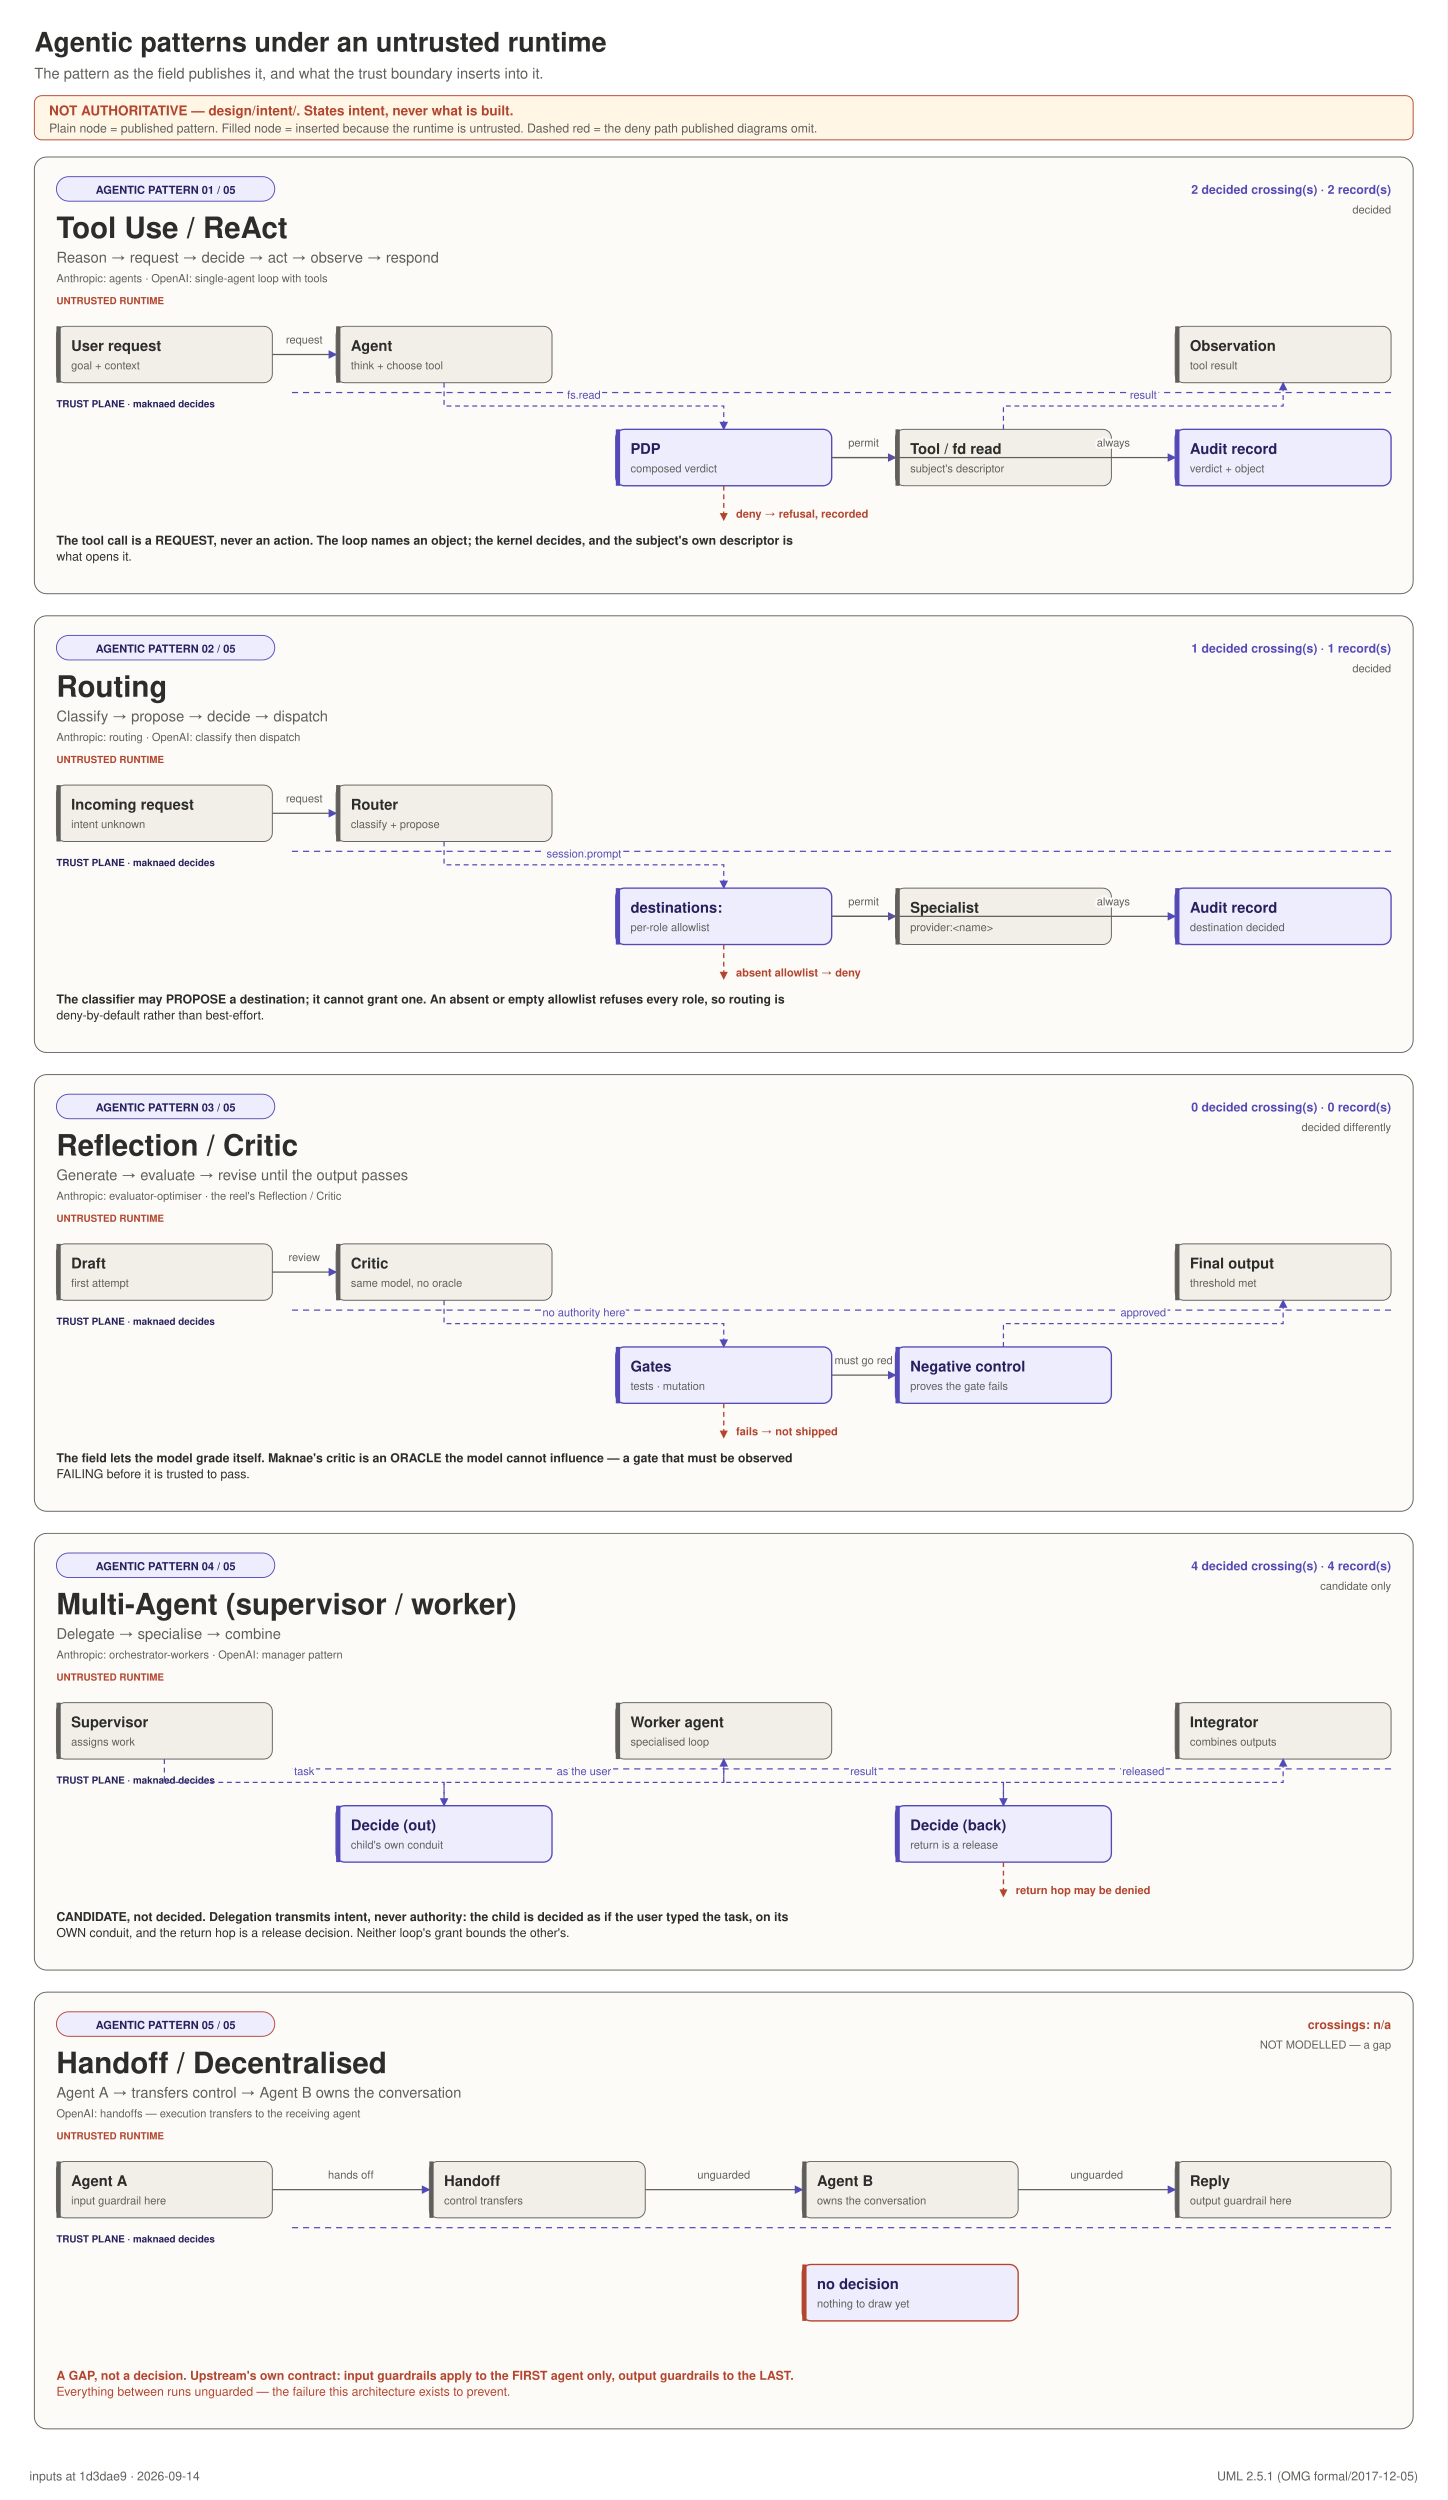
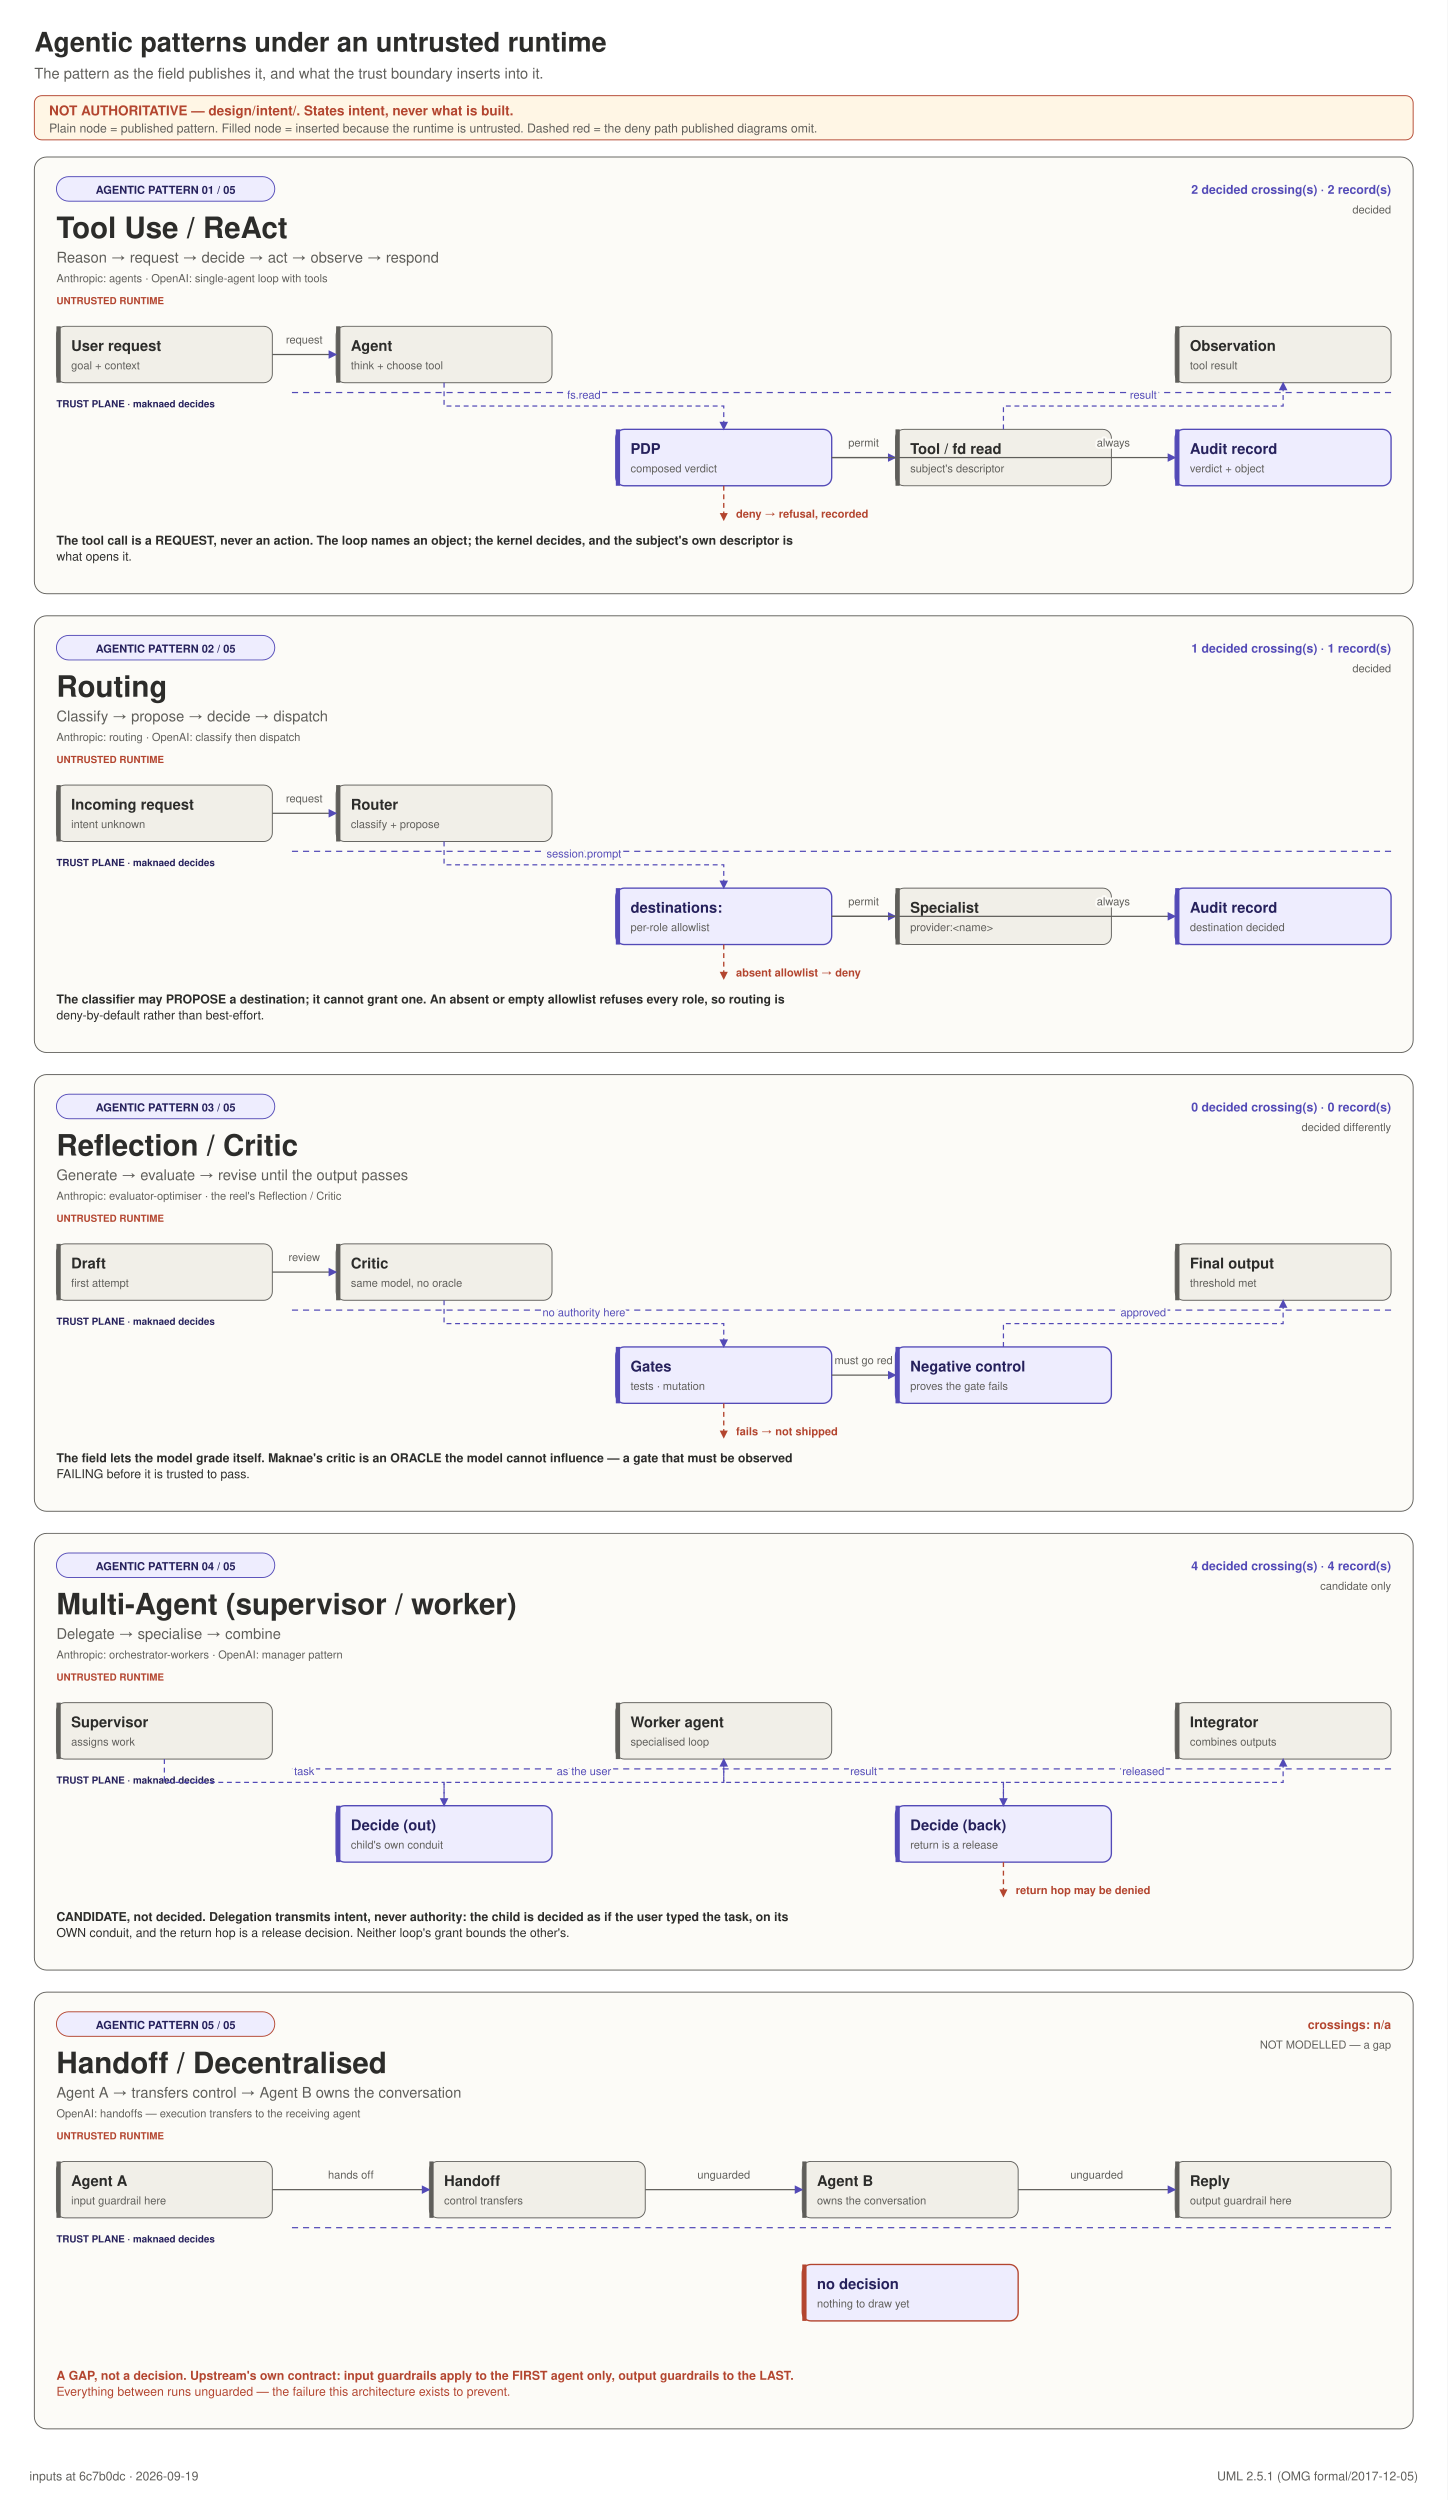
<svg xmlns="http://www.w3.org/2000/svg" width="1180" height="2038" viewBox="0 0 1180 2038" role="img">
  <rect x="0" y="0" width="1180" height="2038" fill="#FFFFFF" />
  <defs>
    <marker id="ar" viewBox="0 0 8 8" refX="7" refY="4" markerWidth="7" markerHeight="7" orient="auto">
      <path d="M0,0 L8,4 L0,8 z" fill="#534AB7" />
    </marker>
    <marker id="dn" viewBox="0 0 8 8" refX="7" refY="4" markerWidth="6" markerHeight="6" orient="auto">
      <path d="M0,0 L8,4 L0,8 z" fill="#B3452F" />
    </marker>
  </defs>
  <text x="28" y="42" text-anchor="start" font-family="Helvetica, Arial, sans-serif" font-size="22" font-weight="600" fill="#2C2C2A">Agentic patterns under an untrusted runtime</text>
  <text x="28" y="64" text-anchor="start" font-family="Helvetica, Arial, sans-serif" font-size="12" font-weight="400" fill="#5F5E5A">The pattern as the field publishes it, and what the trust boundary inserts into it.</text>
  <rect x="28" y="78" width="1124" height="36" rx="6" fill="#FFF6E5" stroke="#B3452F" stroke-width="0.75" />
  <text x="40" y="94" text-anchor="start" font-family="Helvetica, Arial, sans-serif" font-size="11" font-weight="600" fill="#B3452F">NOT AUTHORITATIVE — design/intent/. States intent, never what is built.</text>
  <text x="40" y="108" text-anchor="start" font-family="Helvetica, Arial, sans-serif" font-size="10" font-weight="400" fill="#5F5E5A">Plain node = published pattern.   Filled node = inserted because the runtime is untrusted.   Dashed red = the deny path published diagrams omit.</text>
  <rect x="28" y="128" width="1124" height="356" rx="10" fill="#FCFBF7" stroke="#5F5E5A" stroke-width="0.75" />
  <rect x="46" y="144" width="178" height="20" rx="10" fill="#EEEDFE" stroke="#534AB7" stroke-width="0.75" />
  <text x="135" y="158" text-anchor="middle" font-family="Helvetica, Arial, sans-serif" font-size="9" font-weight="600" fill="#26215C">AGENTIC PATTERN  01 / 05</text>
  <text x="46" y="194" text-anchor="start" font-family="Helvetica, Arial, sans-serif" font-size="24" font-weight="600" fill="#2C2C2A">Tool Use / ReAct</text>
  <text x="46" y="214" text-anchor="start" font-family="Helvetica, Arial, sans-serif" font-size="12" font-weight="400" fill="#5F5E5A">Reason → request → decide → act → observe → respond</text>
  <text x="46" y="230" text-anchor="start" font-family="Helvetica, Arial, sans-serif" font-size="9" font-weight="400" fill="#5F5E5A">Anthropic: agents · OpenAI: single-agent loop with tools</text>
  <text x="1134" y="158" text-anchor="end" font-family="Helvetica, Arial, sans-serif" font-size="10" font-weight="600" fill="#534AB7">2 decided crossing(s) · 2 record(s)</text>
  <text x="1134" y="174" text-anchor="end" font-family="Helvetica, Arial, sans-serif" font-size="9" font-weight="400" fill="#5F5E5A">decided</text>
  <text x="46" y="248" text-anchor="start" font-family="Helvetica, Arial, sans-serif" font-size="8" font-weight="600" fill="#B3452F">UNTRUSTED RUNTIME</text>
  <text x="46" y="332" text-anchor="start" font-family="Helvetica, Arial, sans-serif" font-size="8" font-weight="600" fill="#26215C">TRUST PLANE  ·  maknaed decides</text>
  <line x1="238" y1="320" x2="1138" y2="320" stroke="#534AB7" stroke-width="1" stroke-dasharray="5 4" />
  <rect x="46.0" y="266" width="176" height="46" rx="7" fill="#F1EFE8" stroke="#5F5E5A" stroke-width="0.75" />
  <rect x="46.0" y="266" width="3.5" height="46" fill="#5F5E5A" />
  <text x="58.0" y="286" text-anchor="start" font-family="Helvetica, Arial, sans-serif" font-size="12" font-weight="600" fill="#2C2C2A">User request</text>
  <text x="58.0" y="301" text-anchor="start" font-family="Helvetica, Arial, sans-serif" font-size="9" font-weight="400" fill="#5F5E5A">goal + context</text>
  <rect x="274.0" y="266" width="176" height="46" rx="7" fill="#F1EFE8" stroke="#5F5E5A" stroke-width="0.75" />
  <rect x="274.0" y="266" width="3.5" height="46" fill="#5F5E5A" />
  <text x="286.0" y="286" text-anchor="start" font-family="Helvetica, Arial, sans-serif" font-size="12" font-weight="600" fill="#2C2C2A">Agent</text>
  <text x="286.0" y="301" text-anchor="start" font-family="Helvetica, Arial, sans-serif" font-size="9" font-weight="400" fill="#5F5E5A">think + choose tool</text>
  <rect x="502.0" y="350" width="176" height="46" rx="7" fill="#EEEDFE" stroke="#534AB7" stroke-width="1.1" />
  <rect x="502.0" y="350" width="3.5" height="46" fill="#534AB7" />
  <text x="514.0" y="370" text-anchor="start" font-family="Helvetica, Arial, sans-serif" font-size="12" font-weight="600" fill="#26215C">PDP</text>
  <text x="514.0" y="385" text-anchor="start" font-family="Helvetica, Arial, sans-serif" font-size="9" font-weight="400" fill="#5F5E5A">composed verdict</text>
  <rect x="730.0" y="350" width="176" height="46" rx="7" fill="#F1EFE8" stroke="#5F5E5A" stroke-width="0.75" />
  <rect x="730.0" y="350" width="3.5" height="46" fill="#5F5E5A" />
  <text x="742.0" y="370" text-anchor="start" font-family="Helvetica, Arial, sans-serif" font-size="12" font-weight="600" fill="#2C2C2A">Tool / fd read</text>
  <text x="742.0" y="385" text-anchor="start" font-family="Helvetica, Arial, sans-serif" font-size="9" font-weight="400" fill="#5F5E5A">subject's descriptor</text>
  <rect x="958.0" y="266" width="176" height="46" rx="7" fill="#F1EFE8" stroke="#5F5E5A" stroke-width="0.75" />
  <rect x="958.0" y="266" width="3.5" height="46" fill="#5F5E5A" />
  <text x="970.0" y="286" text-anchor="start" font-family="Helvetica, Arial, sans-serif" font-size="12" font-weight="600" fill="#2C2C2A">Observation</text>
  <text x="970.0" y="301" text-anchor="start" font-family="Helvetica, Arial, sans-serif" font-size="9" font-weight="400" fill="#5F5E5A">tool result</text>
  <rect x="958.0" y="350" width="176" height="46" rx="7" fill="#EEEDFE" stroke="#534AB7" stroke-width="1.1" />
  <rect x="958.0" y="350" width="3.5" height="46" fill="#534AB7" />
  <text x="970.0" y="370" text-anchor="start" font-family="Helvetica, Arial, sans-serif" font-size="12" font-weight="600" fill="#26215C">Audit record</text>
  <text x="970.0" y="385" text-anchor="start" font-family="Helvetica, Arial, sans-serif" font-size="9" font-weight="400" fill="#5F5E5A">verdict + object</text>
  <line x1="222.0" y1="289.0" x2="274.0" y2="289.0" stroke="#5F5E5A" stroke-width="1" marker-end="url(#ar)" />
  <text x="248.0" y="280.0" text-anchor="middle" font-family="Helvetica, Arial, sans-serif" font-size="9" font-weight="400" fill="#5F5E5A" stroke="#FCFBF7" stroke-width="3.5" paint-order="stroke" stroke-linejoin="round">request</text>
  <path d="M362.0,312 L362.0,331.0 L590.0,331.0 L590.0,350" fill="none" stroke="#534AB7" stroke-width="1" stroke-dasharray="4 3" marker-end="url(#ar)" />
  <text x="476.0" y="325.0" text-anchor="middle" font-family="Helvetica, Arial, sans-serif" font-size="9" font-weight="400" fill="#534AB7" stroke="#FCFBF7" stroke-width="3.5" paint-order="stroke" stroke-linejoin="round">fs.read</text>
  <line x1="678.0" y1="373.0" x2="730.0" y2="373.0" stroke="#5F5E5A" stroke-width="1" marker-end="url(#ar)" />
  <text x="704.0" y="364.0" text-anchor="middle" font-family="Helvetica, Arial, sans-serif" font-size="9" font-weight="400" fill="#5F5E5A" stroke="#FCFBF7" stroke-width="3.5" paint-order="stroke" stroke-linejoin="round">permit</text>
  <path d="M818.0,350 L818.0,331.0 L1046.0,331.0 L1046.0,312" fill="none" stroke="#534AB7" stroke-width="1" stroke-dasharray="4 3" marker-end="url(#ar)" />
  <text x="932.0" y="325.0" text-anchor="middle" font-family="Helvetica, Arial, sans-serif" font-size="9" font-weight="400" fill="#534AB7" stroke="#FCFBF7" stroke-width="3.5" paint-order="stroke" stroke-linejoin="round">result</text>
  <line x1="678.0" y1="373.0" x2="958.0" y2="373.0" stroke="#5F5E5A" stroke-width="1" marker-end="url(#ar)" />
  <text x="907.6" y="364.0" text-anchor="middle" font-family="Helvetica, Arial, sans-serif" font-size="9" font-weight="400" fill="#5F5E5A" stroke="#FCFBF7" stroke-width="3.5" paint-order="stroke" stroke-linejoin="round">always</text>
  <line x1="590.0" y1="396" x2="590.0" y2="424" stroke="#B3452F" stroke-width="1.1" stroke-dasharray="4 3" marker-end="url(#dn)" />
  <text x="600.0" y="422" text-anchor="start" font-family="Helvetica, Arial, sans-serif" font-size="9" font-weight="600" fill="#B3452F">deny → refusal, recorded</text>
  <text x="46" y="444" text-anchor="start" font-family="Helvetica, Arial, sans-serif" font-size="10" font-weight="600" fill="#2C2C2A">The tool call is a REQUEST, never an action. The loop names an object; the kernel decides, and the subject's own descriptor is</text>
  <text x="46" y="457" text-anchor="start" font-family="Helvetica, Arial, sans-serif" font-size="10" font-weight="400" fill="#2C2C2A">what opens it.</text>
  <rect x="28" y="502" width="1124" height="356" rx="10" fill="#FCFBF7" stroke="#5F5E5A" stroke-width="0.75" />
  <rect x="46" y="518" width="178" height="20" rx="10" fill="#EEEDFE" stroke="#534AB7" stroke-width="0.75" />
  <text x="135" y="532" text-anchor="middle" font-family="Helvetica, Arial, sans-serif" font-size="9" font-weight="600" fill="#26215C">AGENTIC PATTERN  02 / 05</text>
  <text x="46" y="568" text-anchor="start" font-family="Helvetica, Arial, sans-serif" font-size="24" font-weight="600" fill="#2C2C2A">Routing</text>
  <text x="46" y="588" text-anchor="start" font-family="Helvetica, Arial, sans-serif" font-size="12" font-weight="400" fill="#5F5E5A">Classify → propose → decide → dispatch</text>
  <text x="46" y="604" text-anchor="start" font-family="Helvetica, Arial, sans-serif" font-size="9" font-weight="400" fill="#5F5E5A">Anthropic: routing · OpenAI: classify then dispatch</text>
  <text x="1134" y="532" text-anchor="end" font-family="Helvetica, Arial, sans-serif" font-size="10" font-weight="600" fill="#534AB7">1 decided crossing(s) · 1 record(s)</text>
  <text x="1134" y="548" text-anchor="end" font-family="Helvetica, Arial, sans-serif" font-size="9" font-weight="400" fill="#5F5E5A">decided</text>
  <text x="46" y="622" text-anchor="start" font-family="Helvetica, Arial, sans-serif" font-size="8" font-weight="600" fill="#B3452F">UNTRUSTED RUNTIME</text>
  <text x="46" y="706" text-anchor="start" font-family="Helvetica, Arial, sans-serif" font-size="8" font-weight="600" fill="#26215C">TRUST PLANE  ·  maknaed decides</text>
  <line x1="238" y1="694" x2="1138" y2="694" stroke="#534AB7" stroke-width="1" stroke-dasharray="5 4" />
  <rect x="46.0" y="640" width="176" height="46" rx="7" fill="#F1EFE8" stroke="#5F5E5A" stroke-width="0.75" />
  <rect x="46.0" y="640" width="3.5" height="46" fill="#5F5E5A" />
  <text x="58.0" y="660" text-anchor="start" font-family="Helvetica, Arial, sans-serif" font-size="12" font-weight="600" fill="#2C2C2A">Incoming request</text>
  <text x="58.0" y="675" text-anchor="start" font-family="Helvetica, Arial, sans-serif" font-size="9" font-weight="400" fill="#5F5E5A">intent unknown</text>
  <rect x="274.0" y="640" width="176" height="46" rx="7" fill="#F1EFE8" stroke="#5F5E5A" stroke-width="0.75" />
  <rect x="274.0" y="640" width="3.5" height="46" fill="#5F5E5A" />
  <text x="286.0" y="660" text-anchor="start" font-family="Helvetica, Arial, sans-serif" font-size="12" font-weight="600" fill="#2C2C2A">Router</text>
  <text x="286.0" y="675" text-anchor="start" font-family="Helvetica, Arial, sans-serif" font-size="9" font-weight="400" fill="#5F5E5A">classify + propose</text>
  <rect x="502.0" y="724" width="176" height="46" rx="7" fill="#EEEDFE" stroke="#534AB7" stroke-width="1.1" />
  <rect x="502.0" y="724" width="3.5" height="46" fill="#534AB7" />
  <text x="514.0" y="744" text-anchor="start" font-family="Helvetica, Arial, sans-serif" font-size="12" font-weight="600" fill="#26215C">destinations:</text>
  <text x="514.0" y="759" text-anchor="start" font-family="Helvetica, Arial, sans-serif" font-size="9" font-weight="400" fill="#5F5E5A">per-role allowlist</text>
  <rect x="730.0" y="724" width="176" height="46" rx="7" fill="#F1EFE8" stroke="#5F5E5A" stroke-width="0.75" />
  <rect x="730.0" y="724" width="3.5" height="46" fill="#5F5E5A" />
  <text x="742.0" y="744" text-anchor="start" font-family="Helvetica, Arial, sans-serif" font-size="12" font-weight="600" fill="#2C2C2A">Specialist</text>
  <text x="742.0" y="759" text-anchor="start" font-family="Helvetica, Arial, sans-serif" font-size="9" font-weight="400" fill="#5F5E5A">provider:&lt;name&gt;</text>
  <rect x="958.0" y="724" width="176" height="46" rx="7" fill="#EEEDFE" stroke="#534AB7" stroke-width="1.1" />
  <rect x="958.0" y="724" width="3.5" height="46" fill="#534AB7" />
  <text x="970.0" y="744" text-anchor="start" font-family="Helvetica, Arial, sans-serif" font-size="12" font-weight="600" fill="#26215C">Audit record</text>
  <text x="970.0" y="759" text-anchor="start" font-family="Helvetica, Arial, sans-serif" font-size="9" font-weight="400" fill="#5F5E5A">destination decided</text>
  <line x1="222.0" y1="663.0" x2="274.0" y2="663.0" stroke="#5F5E5A" stroke-width="1" marker-end="url(#ar)" />
  <text x="248.0" y="654.0" text-anchor="middle" font-family="Helvetica, Arial, sans-serif" font-size="9" font-weight="400" fill="#5F5E5A" stroke="#FCFBF7" stroke-width="3.5" paint-order="stroke" stroke-linejoin="round">request</text>
  <path d="M362.0,686 L362.0,705.0 L590.0,705.0 L590.0,724" fill="none" stroke="#534AB7" stroke-width="1" stroke-dasharray="4 3" marker-end="url(#ar)" />
  <text x="476.0" y="699.0" text-anchor="middle" font-family="Helvetica, Arial, sans-serif" font-size="9" font-weight="400" fill="#534AB7" stroke="#FCFBF7" stroke-width="3.5" paint-order="stroke" stroke-linejoin="round">session.prompt</text>
  <line x1="678.0" y1="747.0" x2="730.0" y2="747.0" stroke="#5F5E5A" stroke-width="1" marker-end="url(#ar)" />
  <text x="704.0" y="738.0" text-anchor="middle" font-family="Helvetica, Arial, sans-serif" font-size="9" font-weight="400" fill="#5F5E5A" stroke="#FCFBF7" stroke-width="3.5" paint-order="stroke" stroke-linejoin="round">permit</text>
  <line x1="678.0" y1="747.0" x2="958.0" y2="747.0" stroke="#5F5E5A" stroke-width="1" marker-end="url(#ar)" />
  <text x="907.6" y="738.0" text-anchor="middle" font-family="Helvetica, Arial, sans-serif" font-size="9" font-weight="400" fill="#5F5E5A" stroke="#FCFBF7" stroke-width="3.5" paint-order="stroke" stroke-linejoin="round">always</text>
  <line x1="590.0" y1="770" x2="590.0" y2="798" stroke="#B3452F" stroke-width="1.1" stroke-dasharray="4 3" marker-end="url(#dn)" />
  <text x="600.0" y="796" text-anchor="start" font-family="Helvetica, Arial, sans-serif" font-size="9" font-weight="600" fill="#B3452F">absent allowlist → deny</text>
  <text x="46" y="818" text-anchor="start" font-family="Helvetica, Arial, sans-serif" font-size="10" font-weight="600" fill="#2C2C2A">The classifier may PROPOSE a destination; it cannot grant one. An absent or empty allowlist refuses every role, so routing is</text>
  <text x="46" y="831" text-anchor="start" font-family="Helvetica, Arial, sans-serif" font-size="10" font-weight="400" fill="#2C2C2A">deny-by-default rather than best-effort.</text>
  <rect x="28" y="876" width="1124" height="356" rx="10" fill="#FCFBF7" stroke="#5F5E5A" stroke-width="0.75" />
  <rect x="46" y="892" width="178" height="20" rx="10" fill="#EEEDFE" stroke="#534AB7" stroke-width="0.75" />
  <text x="135" y="906" text-anchor="middle" font-family="Helvetica, Arial, sans-serif" font-size="9" font-weight="600" fill="#26215C">AGENTIC PATTERN  03 / 05</text>
  <text x="46" y="942" text-anchor="start" font-family="Helvetica, Arial, sans-serif" font-size="24" font-weight="600" fill="#2C2C2A">Reflection / Critic</text>
  <text x="46" y="962" text-anchor="start" font-family="Helvetica, Arial, sans-serif" font-size="12" font-weight="400" fill="#5F5E5A">Generate → evaluate → revise until the output passes</text>
  <text x="46" y="978" text-anchor="start" font-family="Helvetica, Arial, sans-serif" font-size="9" font-weight="400" fill="#5F5E5A">Anthropic: evaluator-optimiser · the reel's Reflection / Critic</text>
  <text x="1134" y="906" text-anchor="end" font-family="Helvetica, Arial, sans-serif" font-size="10" font-weight="600" fill="#534AB7">0 decided crossing(s) · 0 record(s)</text>
  <text x="1134" y="922" text-anchor="end" font-family="Helvetica, Arial, sans-serif" font-size="9" font-weight="400" fill="#5F5E5A">decided differently</text>
  <text x="46" y="996" text-anchor="start" font-family="Helvetica, Arial, sans-serif" font-size="8" font-weight="600" fill="#B3452F">UNTRUSTED RUNTIME</text>
  <text x="46" y="1080" text-anchor="start" font-family="Helvetica, Arial, sans-serif" font-size="8" font-weight="600" fill="#26215C">TRUST PLANE  ·  maknaed decides</text>
  <line x1="238" y1="1068" x2="1138" y2="1068" stroke="#534AB7" stroke-width="1" stroke-dasharray="5 4" />
  <rect x="46.0" y="1014" width="176" height="46" rx="7" fill="#F1EFE8" stroke="#5F5E5A" stroke-width="0.75" />
  <rect x="46.0" y="1014" width="3.5" height="46" fill="#5F5E5A" />
  <text x="58.0" y="1034" text-anchor="start" font-family="Helvetica, Arial, sans-serif" font-size="12" font-weight="600" fill="#2C2C2A">Draft</text>
  <text x="58.0" y="1049" text-anchor="start" font-family="Helvetica, Arial, sans-serif" font-size="9" font-weight="400" fill="#5F5E5A">first attempt</text>
  <rect x="274.0" y="1014" width="176" height="46" rx="7" fill="#F1EFE8" stroke="#5F5E5A" stroke-width="0.75" />
  <rect x="274.0" y="1014" width="3.5" height="46" fill="#5F5E5A" />
  <text x="286.0" y="1034" text-anchor="start" font-family="Helvetica, Arial, sans-serif" font-size="12" font-weight="600" fill="#2C2C2A">Critic</text>
  <text x="286.0" y="1049" text-anchor="start" font-family="Helvetica, Arial, sans-serif" font-size="9" font-weight="400" fill="#5F5E5A">same model, no oracle</text>
  <rect x="502.0" y="1098" width="176" height="46" rx="7" fill="#EEEDFE" stroke="#534AB7" stroke-width="1.1" />
  <rect x="502.0" y="1098" width="3.5" height="46" fill="#534AB7" />
  <text x="514.0" y="1118" text-anchor="start" font-family="Helvetica, Arial, sans-serif" font-size="12" font-weight="600" fill="#26215C">Gates</text>
  <text x="514.0" y="1133" text-anchor="start" font-family="Helvetica, Arial, sans-serif" font-size="9" font-weight="400" fill="#5F5E5A">tests · mutation</text>
  <rect x="730.0" y="1098" width="176" height="46" rx="7" fill="#EEEDFE" stroke="#534AB7" stroke-width="1.1" />
  <rect x="730.0" y="1098" width="3.5" height="46" fill="#534AB7" />
  <text x="742.0" y="1118" text-anchor="start" font-family="Helvetica, Arial, sans-serif" font-size="12" font-weight="600" fill="#26215C">Negative control</text>
  <text x="742.0" y="1133" text-anchor="start" font-family="Helvetica, Arial, sans-serif" font-size="9" font-weight="400" fill="#5F5E5A">proves the gate fails</text>
  <rect x="958.0" y="1014" width="176" height="46" rx="7" fill="#F1EFE8" stroke="#5F5E5A" stroke-width="0.75" />
  <rect x="958.0" y="1014" width="3.5" height="46" fill="#5F5E5A" />
  <text x="970.0" y="1034" text-anchor="start" font-family="Helvetica, Arial, sans-serif" font-size="12" font-weight="600" fill="#2C2C2A">Final output</text>
  <text x="970.0" y="1049" text-anchor="start" font-family="Helvetica, Arial, sans-serif" font-size="9" font-weight="400" fill="#5F5E5A">threshold met</text>
  <line x1="222.0" y1="1037.0" x2="274.0" y2="1037.0" stroke="#5F5E5A" stroke-width="1" marker-end="url(#ar)" />
  <text x="248.0" y="1028.0" text-anchor="middle" font-family="Helvetica, Arial, sans-serif" font-size="9" font-weight="400" fill="#5F5E5A" stroke="#FCFBF7" stroke-width="3.5" paint-order="stroke" stroke-linejoin="round">review</text>
  <path d="M362.0,1060 L362.0,1079.0 L590.0,1079.0 L590.0,1098" fill="none" stroke="#534AB7" stroke-width="1" stroke-dasharray="4 3" marker-end="url(#ar)" />
  <text x="476.0" y="1073.0" text-anchor="middle" font-family="Helvetica, Arial, sans-serif" font-size="9" font-weight="400" fill="#534AB7" stroke="#FCFBF7" stroke-width="3.5" paint-order="stroke" stroke-linejoin="round">no authority here</text>
  <line x1="678.0" y1="1121.0" x2="730.0" y2="1121.0" stroke="#5F5E5A" stroke-width="1" marker-end="url(#ar)" />
  <text x="704.0" y="1112.0" text-anchor="middle" font-family="Helvetica, Arial, sans-serif" font-size="9" font-weight="400" fill="#5F5E5A" stroke="#FCFBF7" stroke-width="3.5" paint-order="stroke" stroke-linejoin="round">must go red</text>
  <path d="M818.0,1098 L818.0,1079.0 L1046.0,1079.0 L1046.0,1060" fill="none" stroke="#534AB7" stroke-width="1" stroke-dasharray="4 3" marker-end="url(#ar)" />
  <text x="932.0" y="1073.0" text-anchor="middle" font-family="Helvetica, Arial, sans-serif" font-size="9" font-weight="400" fill="#534AB7" stroke="#FCFBF7" stroke-width="3.5" paint-order="stroke" stroke-linejoin="round">approved</text>
  <line x1="590.0" y1="1144" x2="590.0" y2="1172" stroke="#B3452F" stroke-width="1.1" stroke-dasharray="4 3" marker-end="url(#dn)" />
  <text x="600.0" y="1170" text-anchor="start" font-family="Helvetica, Arial, sans-serif" font-size="9" font-weight="600" fill="#B3452F">fails → not shipped</text>
  <text x="46" y="1192" text-anchor="start" font-family="Helvetica, Arial, sans-serif" font-size="10" font-weight="600" fill="#2C2C2A">The field lets the model grade itself. Maknae's critic is an ORACLE the model cannot influence — a gate that must be observed</text>
  <text x="46" y="1205" text-anchor="start" font-family="Helvetica, Arial, sans-serif" font-size="10" font-weight="400" fill="#2C2C2A">FAILING before it is trusted to pass.</text>
  <rect x="28" y="1250" width="1124" height="356" rx="10" fill="#FCFBF7" stroke="#5F5E5A" stroke-width="0.75" />
  <rect x="46" y="1266" width="178" height="20" rx="10" fill="#EEEDFE" stroke="#534AB7" stroke-width="0.75" />
  <text x="135" y="1280" text-anchor="middle" font-family="Helvetica, Arial, sans-serif" font-size="9" font-weight="600" fill="#26215C">AGENTIC PATTERN  04 / 05</text>
  <text x="46" y="1316" text-anchor="start" font-family="Helvetica, Arial, sans-serif" font-size="24" font-weight="600" fill="#2C2C2A">Multi-Agent (supervisor / worker)</text>
  <text x="46" y="1336" text-anchor="start" font-family="Helvetica, Arial, sans-serif" font-size="12" font-weight="400" fill="#5F5E5A">Delegate → specialise → combine</text>
  <text x="46" y="1352" text-anchor="start" font-family="Helvetica, Arial, sans-serif" font-size="9" font-weight="400" fill="#5F5E5A">Anthropic: orchestrator-workers · OpenAI: manager pattern</text>
  <text x="1134" y="1280" text-anchor="end" font-family="Helvetica, Arial, sans-serif" font-size="10" font-weight="600" fill="#534AB7">4 decided crossing(s) · 4 record(s)</text>
  <text x="1134" y="1296" text-anchor="end" font-family="Helvetica, Arial, sans-serif" font-size="9" font-weight="400" fill="#5F5E5A">candidate only</text>
  <text x="46" y="1370" text-anchor="start" font-family="Helvetica, Arial, sans-serif" font-size="8" font-weight="600" fill="#B3452F">UNTRUSTED RUNTIME</text>
  <text x="46" y="1454" text-anchor="start" font-family="Helvetica, Arial, sans-serif" font-size="8" font-weight="600" fill="#26215C">TRUST PLANE  ·  maknaed decides</text>
  <line x1="238" y1="1442" x2="1138" y2="1442" stroke="#534AB7" stroke-width="1" stroke-dasharray="5 4" />
  <rect x="46.0" y="1388" width="176" height="46" rx="7" fill="#F1EFE8" stroke="#5F5E5A" stroke-width="0.75" />
  <rect x="46.0" y="1388" width="3.5" height="46" fill="#5F5E5A" />
  <text x="58.0" y="1408" text-anchor="start" font-family="Helvetica, Arial, sans-serif" font-size="12" font-weight="600" fill="#2C2C2A">Supervisor</text>
  <text x="58.0" y="1423" text-anchor="start" font-family="Helvetica, Arial, sans-serif" font-size="9" font-weight="400" fill="#5F5E5A">assigns work</text>
  <rect x="274.0" y="1472" width="176" height="46" rx="7" fill="#EEEDFE" stroke="#534AB7" stroke-width="1.1" />
  <rect x="274.0" y="1472" width="3.5" height="46" fill="#534AB7" />
  <text x="286.0" y="1492" text-anchor="start" font-family="Helvetica, Arial, sans-serif" font-size="12" font-weight="600" fill="#26215C">Decide (out)</text>
  <text x="286.0" y="1507" text-anchor="start" font-family="Helvetica, Arial, sans-serif" font-size="9" font-weight="400" fill="#5F5E5A">child's own conduit</text>
  <rect x="502.0" y="1388" width="176" height="46" rx="7" fill="#F1EFE8" stroke="#5F5E5A" stroke-width="0.75" />
  <rect x="502.0" y="1388" width="3.5" height="46" fill="#5F5E5A" />
  <text x="514.0" y="1408" text-anchor="start" font-family="Helvetica, Arial, sans-serif" font-size="12" font-weight="600" fill="#2C2C2A">Worker agent</text>
  <text x="514.0" y="1423" text-anchor="start" font-family="Helvetica, Arial, sans-serif" font-size="9" font-weight="400" fill="#5F5E5A">specialised loop</text>
  <rect x="730.0" y="1472" width="176" height="46" rx="7" fill="#EEEDFE" stroke="#534AB7" stroke-width="1.1" />
  <rect x="730.0" y="1472" width="3.5" height="46" fill="#534AB7" />
  <text x="742.0" y="1492" text-anchor="start" font-family="Helvetica, Arial, sans-serif" font-size="12" font-weight="600" fill="#26215C">Decide (back)</text>
  <text x="742.0" y="1507" text-anchor="start" font-family="Helvetica, Arial, sans-serif" font-size="9" font-weight="400" fill="#5F5E5A">return is a release</text>
  <rect x="958.0" y="1388" width="176" height="46" rx="7" fill="#F1EFE8" stroke="#5F5E5A" stroke-width="0.75" />
  <rect x="958.0" y="1388" width="3.5" height="46" fill="#5F5E5A" />
  <text x="970.0" y="1408" text-anchor="start" font-family="Helvetica, Arial, sans-serif" font-size="12" font-weight="600" fill="#2C2C2A">Integrator</text>
  <text x="970.0" y="1423" text-anchor="start" font-family="Helvetica, Arial, sans-serif" font-size="9" font-weight="400" fill="#5F5E5A">combines outputs</text>
  <path d="M134.0,1434 L134.0,1453.0 L362.0,1453.0 L362.0,1472" fill="none" stroke="#534AB7" stroke-width="1" stroke-dasharray="4 3" marker-end="url(#ar)" />
  <text x="248.0" y="1447.0" text-anchor="middle" font-family="Helvetica, Arial, sans-serif" font-size="9" font-weight="400" fill="#534AB7" stroke="#FCFBF7" stroke-width="3.5" paint-order="stroke" stroke-linejoin="round">task</text>
  <path d="M362.0,1472 L362.0,1453.0 L590.0,1453.0 L590.0,1434" fill="none" stroke="#534AB7" stroke-width="1" stroke-dasharray="4 3" marker-end="url(#ar)" />
  <text x="476.0" y="1447.0" text-anchor="middle" font-family="Helvetica, Arial, sans-serif" font-size="9" font-weight="400" fill="#534AB7" stroke="#FCFBF7" stroke-width="3.5" paint-order="stroke" stroke-linejoin="round">as the user</text>
  <path d="M590.0,1434 L590.0,1453.0 L818.0,1453.0 L818.0,1472" fill="none" stroke="#534AB7" stroke-width="1" stroke-dasharray="4 3" marker-end="url(#ar)" />
  <text x="704.0" y="1447.0" text-anchor="middle" font-family="Helvetica, Arial, sans-serif" font-size="9" font-weight="400" fill="#534AB7" stroke="#FCFBF7" stroke-width="3.5" paint-order="stroke" stroke-linejoin="round">result</text>
  <path d="M818.0,1472 L818.0,1453.0 L1046.0,1453.0 L1046.0,1434" fill="none" stroke="#534AB7" stroke-width="1" stroke-dasharray="4 3" marker-end="url(#ar)" />
  <text x="932.0" y="1447.0" text-anchor="middle" font-family="Helvetica, Arial, sans-serif" font-size="9" font-weight="400" fill="#534AB7" stroke="#FCFBF7" stroke-width="3.5" paint-order="stroke" stroke-linejoin="round">released</text>
  <line x1="818.0" y1="1518" x2="818.0" y2="1546" stroke="#B3452F" stroke-width="1.1" stroke-dasharray="4 3" marker-end="url(#dn)" />
  <text x="828.0" y="1544" text-anchor="start" font-family="Helvetica, Arial, sans-serif" font-size="9" font-weight="600" fill="#B3452F">return hop may be denied</text>
  <text x="46" y="1566" text-anchor="start" font-family="Helvetica, Arial, sans-serif" font-size="10" font-weight="600" fill="#2C2C2A">CANDIDATE, not decided. Delegation transmits intent, never authority: the child is decided as if the user typed the task, on its</text>
  <text x="46" y="1579" text-anchor="start" font-family="Helvetica, Arial, sans-serif" font-size="10" font-weight="400" fill="#2C2C2A">OWN conduit, and the return hop is a release decision. Neither loop's grant bounds the other's.</text>
  <rect x="28" y="1624" width="1124" height="356" rx="10" fill="#FCFBF7" stroke="#5F5E5A" stroke-width="0.75" />
  <rect x="46" y="1640" width="178" height="20" rx="10" fill="#EEEDFE" stroke="#B3452F" stroke-width="0.75" />
  <text x="135" y="1654" text-anchor="middle" font-family="Helvetica, Arial, sans-serif" font-size="9" font-weight="600" fill="#26215C">AGENTIC PATTERN  05 / 05</text>
  <text x="46" y="1690" text-anchor="start" font-family="Helvetica, Arial, sans-serif" font-size="24" font-weight="600" fill="#2C2C2A">Handoff / Decentralised</text>
  <text x="46" y="1710" text-anchor="start" font-family="Helvetica, Arial, sans-serif" font-size="12" font-weight="400" fill="#5F5E5A">Agent A → transfers control → Agent B owns the conversation</text>
  <text x="46" y="1726" text-anchor="start" font-family="Helvetica, Arial, sans-serif" font-size="9" font-weight="400" fill="#5F5E5A">OpenAI: handoffs — execution transfers to the receiving agent</text>
  <text x="1134" y="1654" text-anchor="end" font-family="Helvetica, Arial, sans-serif" font-size="10" font-weight="600" fill="#B3452F">crossings: n/a</text>
  <text x="1134" y="1670" text-anchor="end" font-family="Helvetica, Arial, sans-serif" font-size="9" font-weight="400" fill="#5F5E5A">NOT MODELLED — a gap</text>
  <text x="46" y="1744" text-anchor="start" font-family="Helvetica, Arial, sans-serif" font-size="8" font-weight="600" fill="#B3452F">UNTRUSTED RUNTIME</text>
  <text x="46" y="1828" text-anchor="start" font-family="Helvetica, Arial, sans-serif" font-size="8" font-weight="600" fill="#26215C">TRUST PLANE  ·  maknaed decides</text>
  <line x1="238" y1="1816" x2="1138" y2="1816" stroke="#534AB7" stroke-width="1" stroke-dasharray="5 4" />
  <rect x="46.0" y="1762" width="176" height="46" rx="7" fill="#F1EFE8" stroke="#5F5E5A" stroke-width="0.75" />
  <rect x="46.0" y="1762" width="3.5" height="46" fill="#5F5E5A" />
  <text x="58.0" y="1782" text-anchor="start" font-family="Helvetica, Arial, sans-serif" font-size="12" font-weight="600" fill="#2C2C2A">Agent A</text>
  <text x="58.0" y="1797" text-anchor="start" font-family="Helvetica, Arial, sans-serif" font-size="9" font-weight="400" fill="#5F5E5A">input guardrail here</text>
  <rect x="350.0" y="1762" width="176" height="46" rx="7" fill="#F1EFE8" stroke="#5F5E5A" stroke-width="0.75" />
  <rect x="350.0" y="1762" width="3.5" height="46" fill="#5F5E5A" />
  <text x="362.0" y="1782" text-anchor="start" font-family="Helvetica, Arial, sans-serif" font-size="12" font-weight="600" fill="#2C2C2A">Handoff</text>
  <text x="362.0" y="1797" text-anchor="start" font-family="Helvetica, Arial, sans-serif" font-size="9" font-weight="400" fill="#5F5E5A">control transfers</text>
  <rect x="654.0" y="1762" width="176" height="46" rx="7" fill="#F1EFE8" stroke="#5F5E5A" stroke-width="0.75" />
  <rect x="654.0" y="1762" width="3.5" height="46" fill="#5F5E5A" />
  <text x="666.0" y="1782" text-anchor="start" font-family="Helvetica, Arial, sans-serif" font-size="12" font-weight="600" fill="#2C2C2A">Agent B</text>
  <text x="666.0" y="1797" text-anchor="start" font-family="Helvetica, Arial, sans-serif" font-size="9" font-weight="400" fill="#5F5E5A">owns the conversation</text>
  <rect x="654.0" y="1846" width="176" height="46" rx="7" fill="#EEEDFE" stroke="#B3452F" stroke-width="1.1" />
  <rect x="654.0" y="1846" width="3.5" height="46" fill="#B3452F" />
  <text x="666.0" y="1866" text-anchor="start" font-family="Helvetica, Arial, sans-serif" font-size="12" font-weight="600" fill="#26215C">no decision</text>
  <text x="666.0" y="1881" text-anchor="start" font-family="Helvetica, Arial, sans-serif" font-size="9" font-weight="400" fill="#5F5E5A">nothing to draw yet</text>
  <rect x="958.0" y="1762" width="176" height="46" rx="7" fill="#F1EFE8" stroke="#5F5E5A" stroke-width="0.75" />
  <rect x="958.0" y="1762" width="3.5" height="46" fill="#5F5E5A" />
  <text x="970.0" y="1782" text-anchor="start" font-family="Helvetica, Arial, sans-serif" font-size="12" font-weight="600" fill="#2C2C2A">Reply</text>
  <text x="970.0" y="1797" text-anchor="start" font-family="Helvetica, Arial, sans-serif" font-size="9" font-weight="400" fill="#5F5E5A">output guardrail here</text>
  <line x1="222.0" y1="1785.0" x2="350.0" y2="1785.0" stroke="#5F5E5A" stroke-width="1" marker-end="url(#ar)" />
  <text x="286.0" y="1776.0" text-anchor="middle" font-family="Helvetica, Arial, sans-serif" font-size="9" font-weight="400" fill="#5F5E5A" stroke="#FCFBF7" stroke-width="3.5" paint-order="stroke" stroke-linejoin="round">hands off</text>
  <line x1="526.0" y1="1785.0" x2="654.0" y2="1785.0" stroke="#5F5E5A" stroke-width="1" marker-end="url(#ar)" />
  <text x="590.0" y="1776.0" text-anchor="middle" font-family="Helvetica, Arial, sans-serif" font-size="9" font-weight="400" fill="#5F5E5A" stroke="#FCFBF7" stroke-width="3.5" paint-order="stroke" stroke-linejoin="round">unguarded</text>
  <line x1="830.0" y1="1785.0" x2="958.0" y2="1785.0" stroke="#5F5E5A" stroke-width="1" marker-end="url(#ar)" />
  <text x="894.0" y="1776.0" text-anchor="middle" font-family="Helvetica, Arial, sans-serif" font-size="9" font-weight="400" fill="#5F5E5A" stroke="#FCFBF7" stroke-width="3.5" paint-order="stroke" stroke-linejoin="round">unguarded</text>
  <text x="46" y="1940" text-anchor="start" font-family="Helvetica, Arial, sans-serif" font-size="10" font-weight="600" fill="#B3452F">A GAP, not a decision. Upstream's own contract: input guardrails apply to the FIRST agent only, output guardrails to the LAST.</text>
  <text x="46" y="1953" text-anchor="start" font-family="Helvetica, Arial, sans-serif" font-size="10" font-weight="400" fill="#B3452F">Everything between runs unguarded — the failure this architecture exists to prevent.</text>
-   <text x="24" y="2022" text-anchor="start" font-family="Helvetica, Arial, sans-serif" font-size="10" font-weight="400" fill="#5F5E5A">inputs at 1d3dae9 · 2026-09-14</text>
+   <text x="24" y="2022" text-anchor="start" font-family="Helvetica, Arial, sans-serif" font-size="10" font-weight="400" fill="#5F5E5A">inputs at 6c7b0dc · 2026-09-19</text>
  <text x="1156" y="2022" text-anchor="end" font-family="Helvetica, Arial, sans-serif" font-size="10" font-weight="400" fill="#5F5E5A">UML 2.5.1 (OMG formal/2017-12-05)</text>
</svg>
